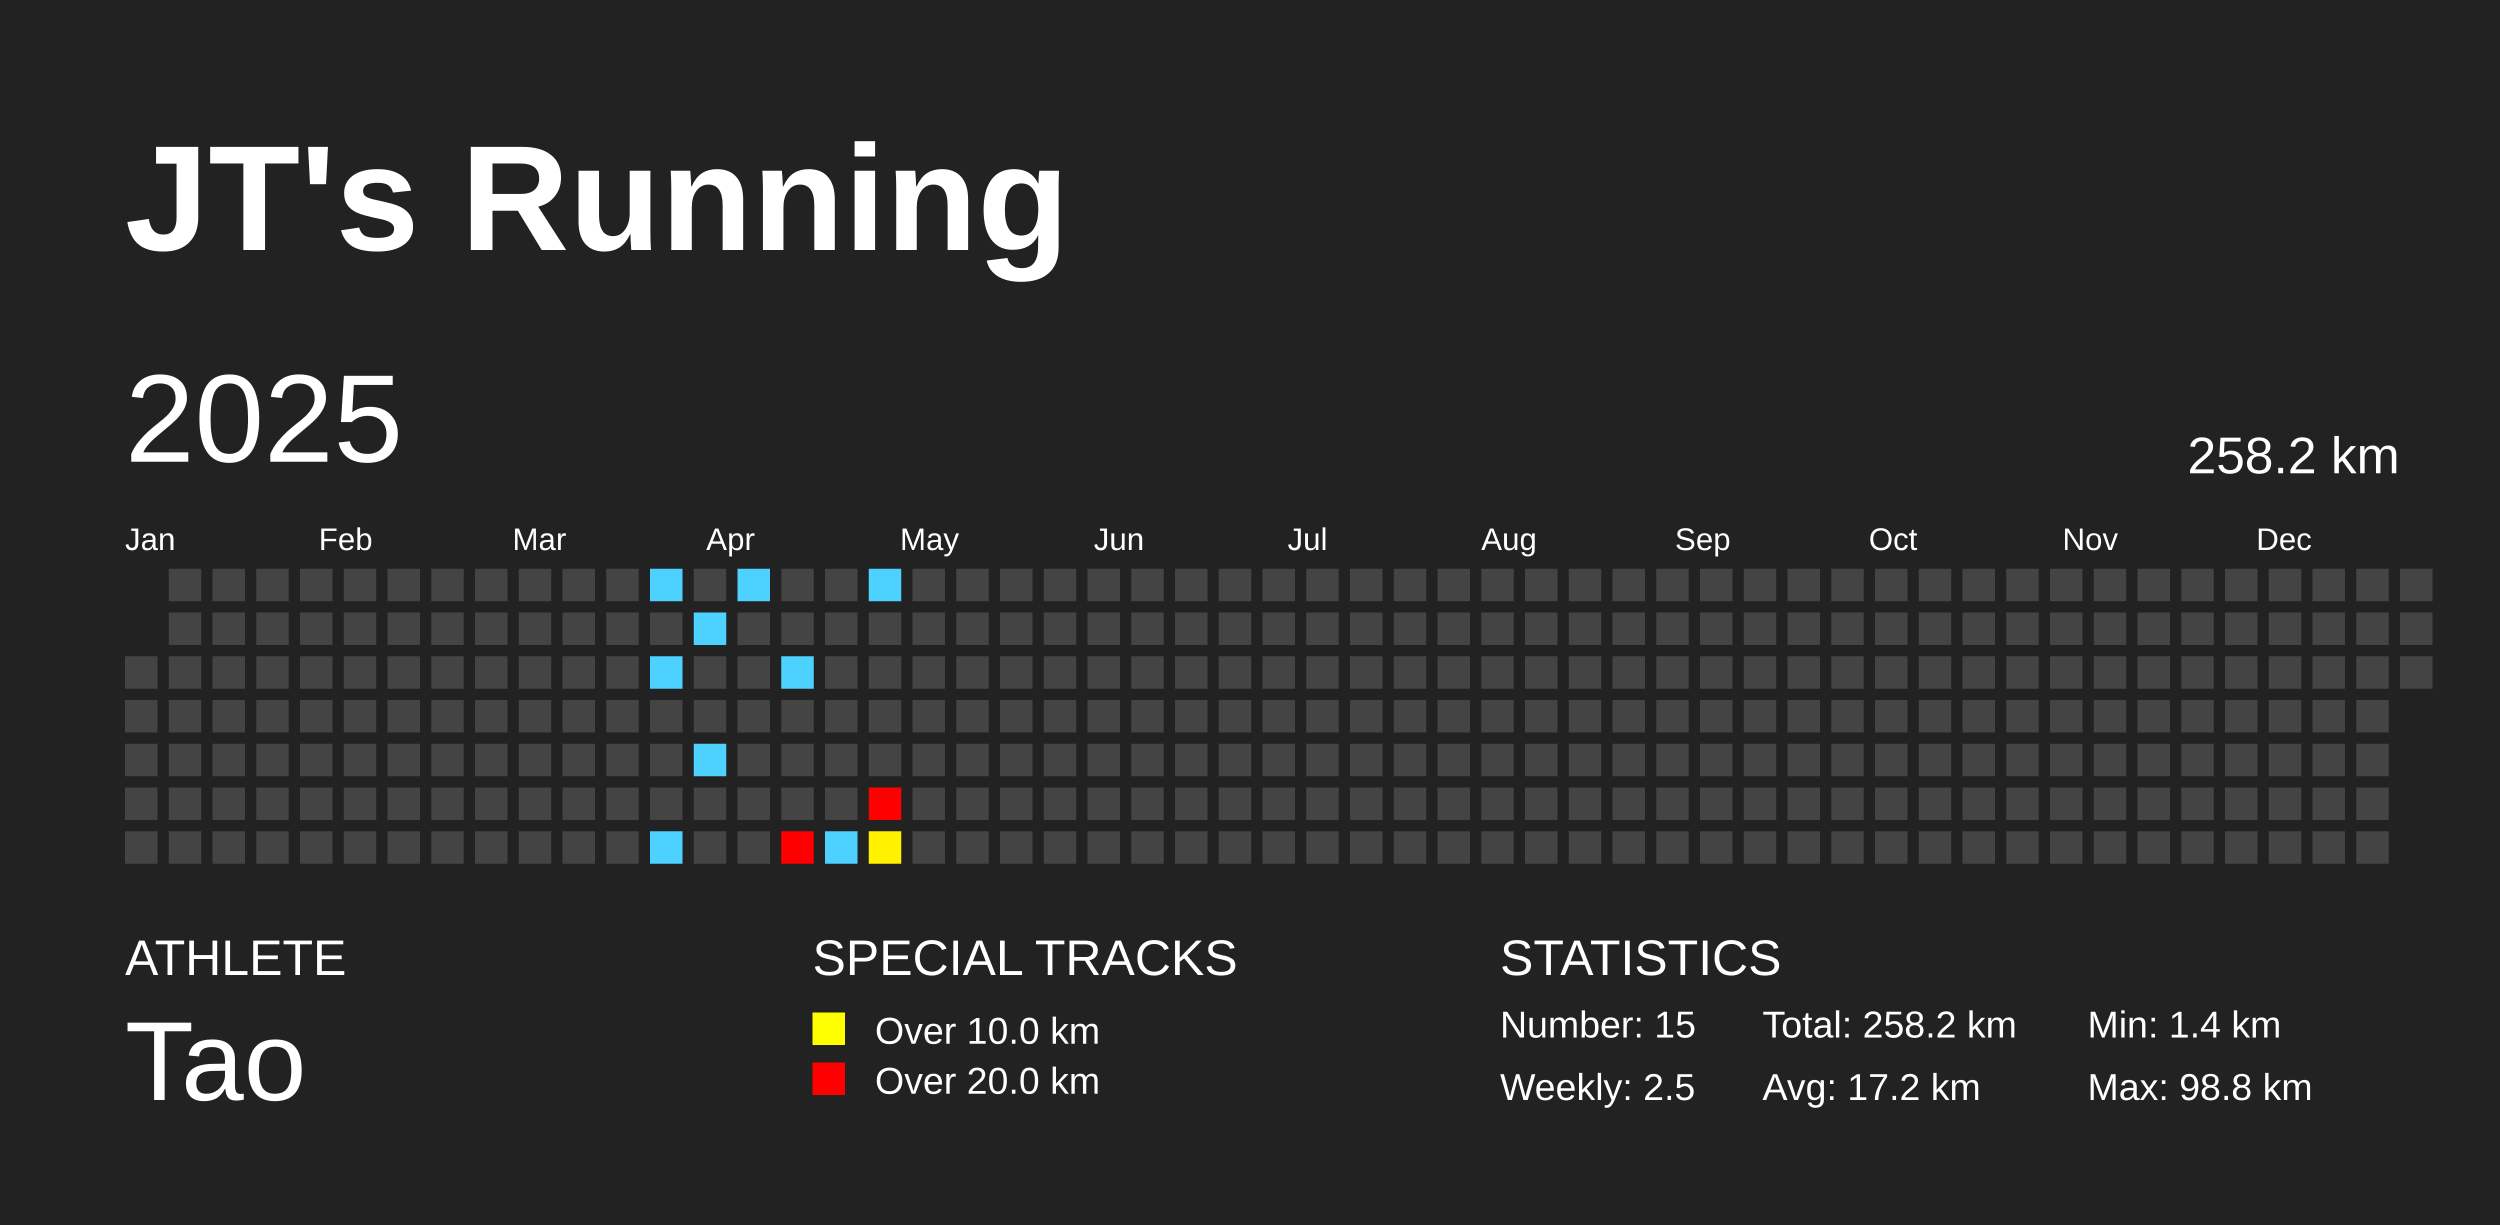
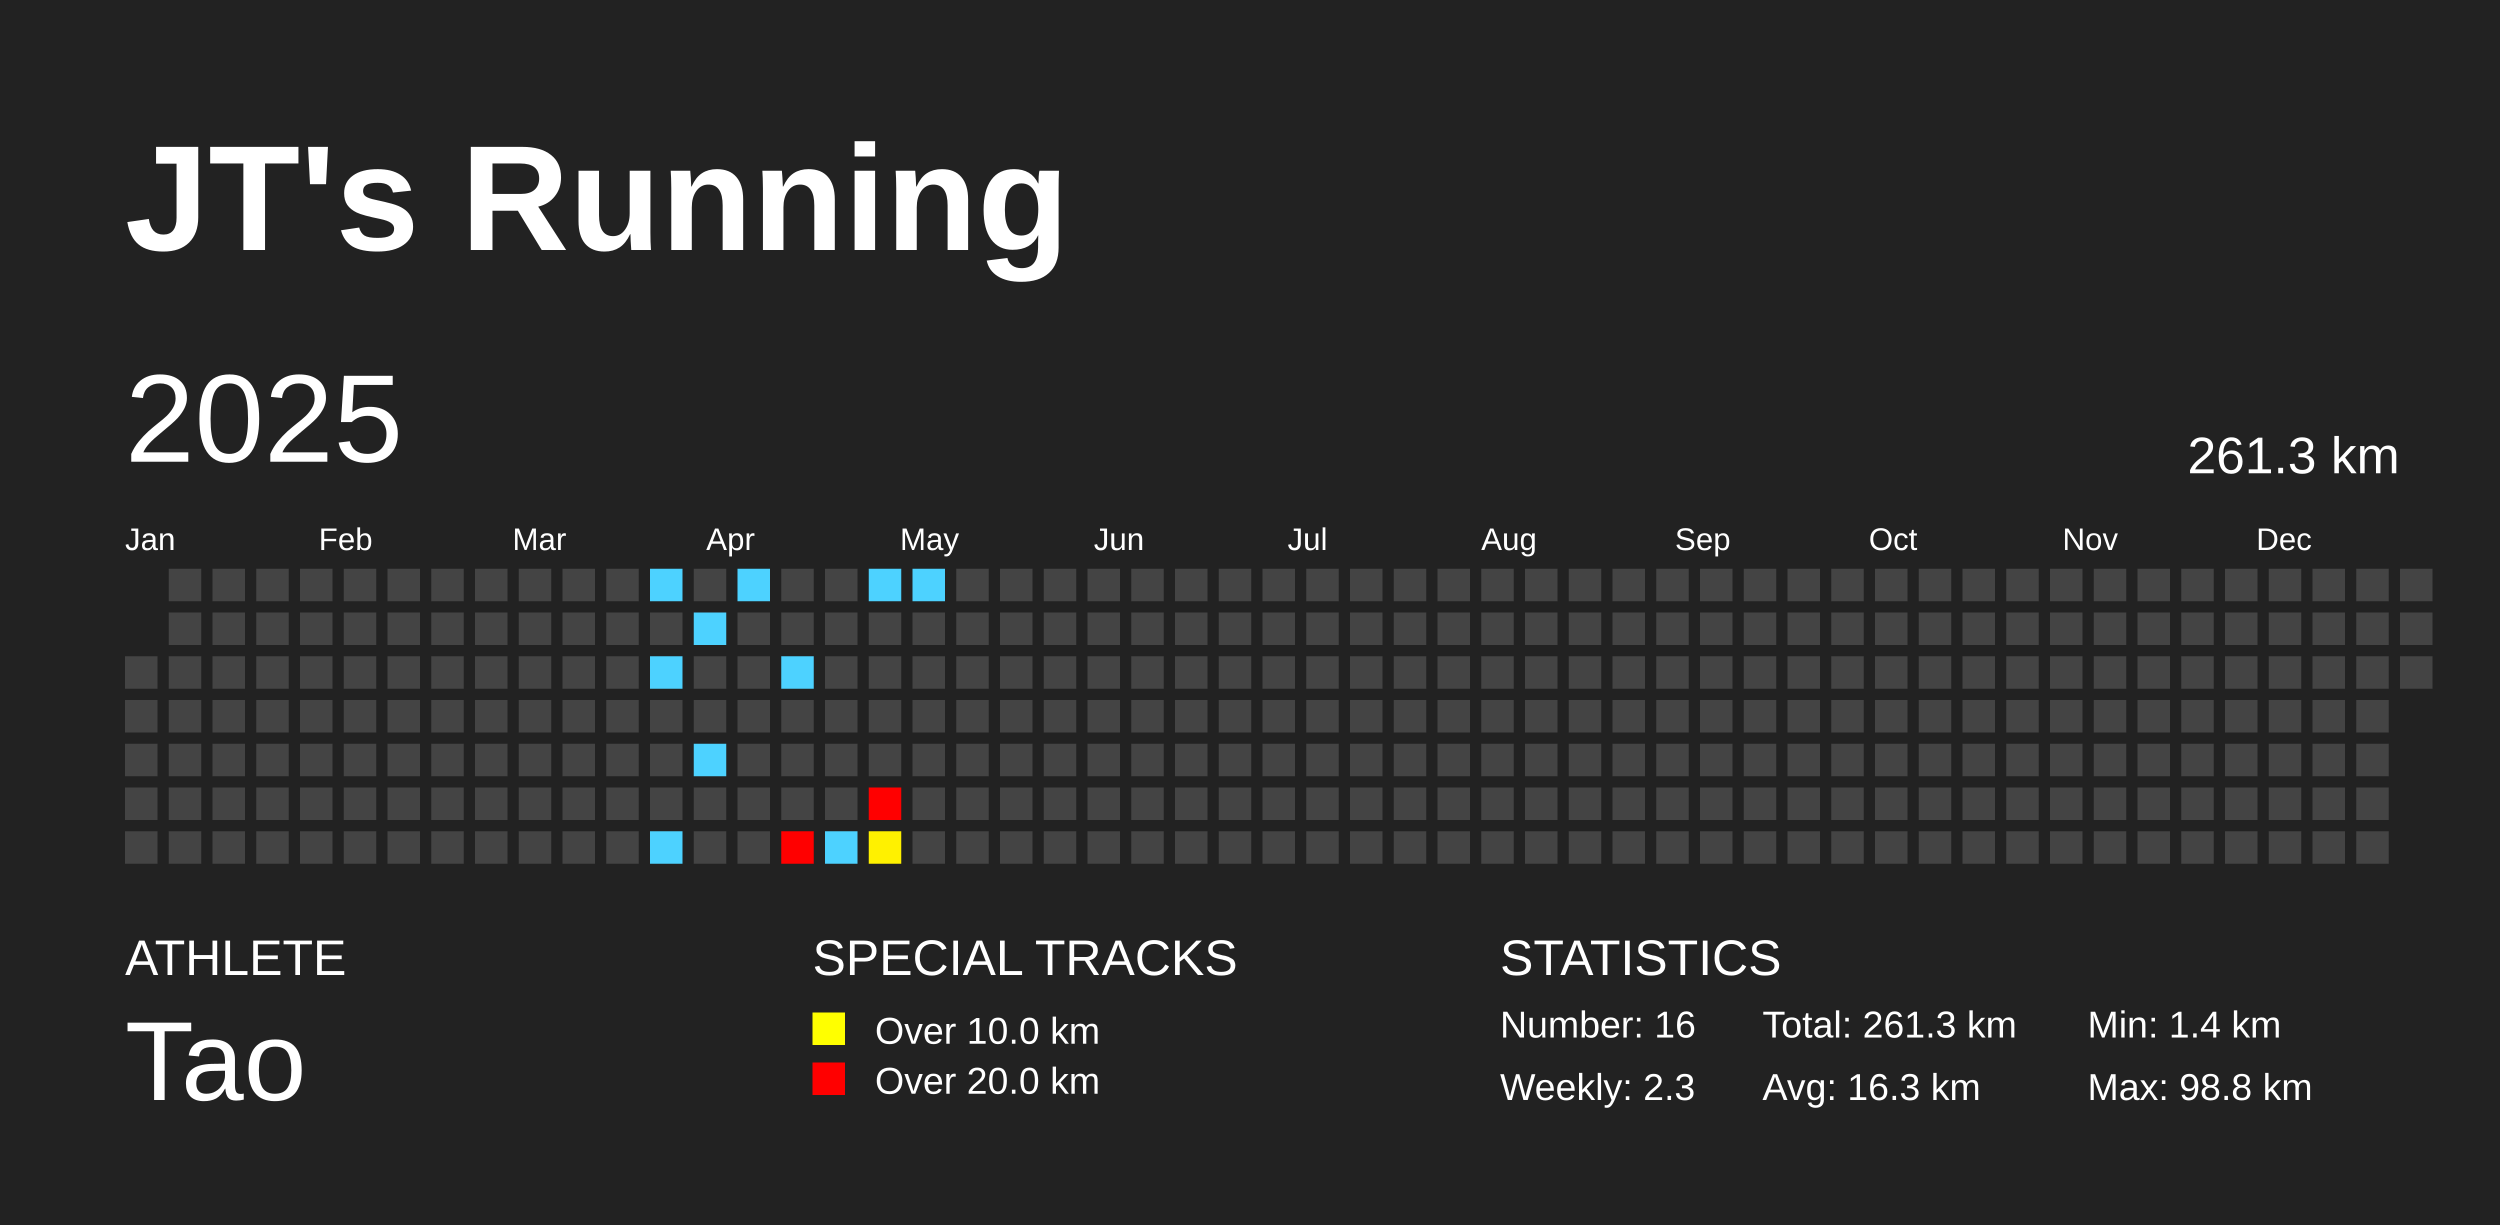
<svg xmlns="http://www.w3.org/2000/svg" baseProfile="full" height="98mm" version="1.1" viewBox="0,0,200,98" width="200mm">
  <defs />
  <rect fill="#222222" height="98" width="200" x="0" y="0" />
  <text fill="#FFFFFF" style="font-size:12px; font-family:Arial; font-weight:bold;" x="10" y="20">JT's Running</text>
  <text fill="#FFFFFF" style="font-size:4px; font-family:Arial" x="10" y="78">ATHLETE</text>
  <text fill="#FFFFFF" style="font-size:9px; font-family:Arial" x="10" y="88">Tao</text>
  <text fill="#FFFFFF" style="font-size:4px; font-family:Arial" x="65" y="78">SPECIAL TRACKS</text>
  <rect fill="yellow" height="2.6" width="2.6" x="65" y="81" />
  <text fill="#FFFFFF" style="font-size:3px; font-family:Arial" x="70" y="83.5">Over 10.0 km</text>
  <rect fill="red" height="2.6" width="2.6" x="65" y="85" />
  <text fill="#FFFFFF" style="font-size:3px; font-family:Arial" x="70" y="87.5">Over 20.0 km</text>
  <text fill="#FFFFFF" style="font-size:4px; font-family:Arial" x="120" y="78">STATISTICS</text>
-   <text fill="#FFFFFF" style="font-size:3px; font-family:Arial" x="120" y="83">Number: 15</text>
-   <text fill="#FFFFFF" style="font-size:3px; font-family:Arial" x="120" y="88">Weekly: 2.5</text>
-   <text fill="#FFFFFF" style="font-size:3px; font-family:Arial" x="141" y="83">Total: 258.2 km</text>
-   <text fill="#FFFFFF" style="font-size:3px; font-family:Arial" x="141" y="88">Avg: 17.2 km</text>
+   <text fill="#FFFFFF" style="font-size:3px; font-family:Arial" x="120" y="83">Number: 16</text>
+   <text fill="#FFFFFF" style="font-size:3px; font-family:Arial" x="120" y="88">Weekly: 2.3</text>
+   <text fill="#FFFFFF" style="font-size:3px; font-family:Arial" x="141" y="83">Total: 261.3 km</text>
+   <text fill="#FFFFFF" style="font-size:3px; font-family:Arial" x="141" y="88">Avg: 16.3 km</text>
  <text fill="#FFFFFF" style="font-size:3px; font-family:Arial" x="167" y="83">Min: 1.4 km</text>
  <text fill="#FFFFFF" style="font-size:3px; font-family:Arial" x="167" y="88">Max: 98.8 km</text>
  <text dominant-baseline="hanging" fill="#FFFFFF" style="font-size:10.0px; font-family:Arial;" x="10" y="30">2025</text>
-   <text dominant-baseline="hanging" fill="#FFFFFF" style="font-size:4.125px; font-family:Arial;" x="175" y="35">258.2 km</text>
+   <text dominant-baseline="hanging" fill="#FFFFFF" style="font-size:4.125px; font-family:Arial;" x="175" y="35">261.3 km</text>
  <text fill="#FFFFFF" style="font-size:2.5px; font-family:Arial" x="10.0" y="44">Jan</text>
  <text fill="#FFFFFF" style="font-size:2.5px; font-family:Arial" x="25.5" y="44">Feb</text>
  <text fill="#FFFFFF" style="font-size:2.5px; font-family:Arial" x="41.0" y="44">Mar</text>
  <text fill="#FFFFFF" style="font-size:2.5px; font-family:Arial" x="56.5" y="44">Apr</text>
  <text fill="#FFFFFF" style="font-size:2.5px; font-family:Arial" x="72.0" y="44">May</text>
  <text fill="#FFFFFF" style="font-size:2.5px; font-family:Arial" x="87.5" y="44">Jun</text>
  <text fill="#FFFFFF" style="font-size:2.5px; font-family:Arial" x="103.0" y="44">Jul</text>
  <text fill="#FFFFFF" style="font-size:2.5px; font-family:Arial" x="118.5" y="44">Aug</text>
  <text fill="#FFFFFF" style="font-size:2.5px; font-family:Arial" x="134.0" y="44">Sep</text>
  <text fill="#FFFFFF" style="font-size:2.5px; font-family:Arial" x="149.5" y="44">Oct</text>
  <text fill="#FFFFFF" style="font-size:2.5px; font-family:Arial" x="165.0" y="44">Nov</text>
  <text fill="#FFFFFF" style="font-size:2.5px; font-family:Arial" x="180.5" y="44">Dec</text>
  <rect fill="#444444" height="2.6" width="2.6" x="10.0" y="52.5" />
  <rect fill="#444444" height="2.6" width="2.6" x="10.0" y="56.0" />
  <rect fill="#444444" height="2.6" width="2.6" x="10.0" y="59.5" />
  <rect fill="#444444" height="2.6" width="2.6" x="10.0" y="63.0" />
  <rect fill="#444444" height="2.6" width="2.6" x="10.0" y="66.5" />
  <rect fill="#444444" height="2.6" width="2.6" x="13.5" y="45.5" />
  <rect fill="#444444" height="2.6" width="2.6" x="13.5" y="49.0" />
  <rect fill="#444444" height="2.6" width="2.6" x="13.5" y="52.5" />
  <rect fill="#444444" height="2.6" width="2.6" x="13.5" y="56.0" />
  <rect fill="#444444" height="2.6" width="2.6" x="13.5" y="59.5" />
  <rect fill="#444444" height="2.6" width="2.6" x="13.5" y="63.0" />
  <rect fill="#444444" height="2.6" width="2.6" x="13.5" y="66.5" />
  <rect fill="#444444" height="2.6" width="2.6" x="17.0" y="45.5" />
  <rect fill="#444444" height="2.6" width="2.6" x="17.0" y="49.0" />
  <rect fill="#444444" height="2.6" width="2.6" x="17.0" y="52.5" />
  <rect fill="#444444" height="2.6" width="2.6" x="17.0" y="56.0" />
  <rect fill="#444444" height="2.6" width="2.6" x="17.0" y="59.5" />
  <rect fill="#444444" height="2.6" width="2.6" x="17.0" y="63.0" />
  <rect fill="#444444" height="2.6" width="2.6" x="17.0" y="66.5" />
  <rect fill="#444444" height="2.6" width="2.6" x="20.5" y="45.5" />
  <rect fill="#444444" height="2.6" width="2.6" x="20.5" y="49.0" />
  <rect fill="#444444" height="2.6" width="2.6" x="20.5" y="52.5" />
  <rect fill="#444444" height="2.6" width="2.6" x="20.5" y="56.0" />
  <rect fill="#444444" height="2.6" width="2.6" x="20.5" y="59.5" />
  <rect fill="#444444" height="2.6" width="2.6" x="20.5" y="63.0" />
  <rect fill="#444444" height="2.6" width="2.6" x="20.5" y="66.5" />
  <rect fill="#444444" height="2.6" width="2.6" x="24.0" y="45.5" />
  <rect fill="#444444" height="2.6" width="2.6" x="24.0" y="49.0" />
  <rect fill="#444444" height="2.6" width="2.6" x="24.0" y="52.5" />
  <rect fill="#444444" height="2.6" width="2.6" x="24.0" y="56.0" />
  <rect fill="#444444" height="2.6" width="2.6" x="24.0" y="59.5" />
  <rect fill="#444444" height="2.6" width="2.6" x="24.0" y="63.0" />
  <rect fill="#444444" height="2.6" width="2.6" x="24.0" y="66.5" />
  <rect fill="#444444" height="2.6" width="2.6" x="27.5" y="45.5" />
  <rect fill="#444444" height="2.6" width="2.6" x="27.5" y="49.0" />
  <rect fill="#444444" height="2.6" width="2.6" x="27.5" y="52.5" />
  <rect fill="#444444" height="2.6" width="2.6" x="27.5" y="56.0" />
  <rect fill="#444444" height="2.6" width="2.6" x="27.5" y="59.5" />
  <rect fill="#444444" height="2.6" width="2.6" x="27.5" y="63.0" />
  <rect fill="#444444" height="2.6" width="2.6" x="27.5" y="66.5" />
  <rect fill="#444444" height="2.6" width="2.6" x="31.0" y="45.5" />
  <rect fill="#444444" height="2.6" width="2.6" x="31.0" y="49.0" />
  <rect fill="#444444" height="2.6" width="2.6" x="31.0" y="52.5" />
  <rect fill="#444444" height="2.6" width="2.6" x="31.0" y="56.0" />
  <rect fill="#444444" height="2.6" width="2.6" x="31.0" y="59.5" />
  <rect fill="#444444" height="2.6" width="2.6" x="31.0" y="63.0" />
  <rect fill="#444444" height="2.6" width="2.6" x="31.0" y="66.5" />
  <rect fill="#444444" height="2.6" width="2.6" x="34.5" y="45.5" />
  <rect fill="#444444" height="2.6" width="2.6" x="34.5" y="49.0" />
  <rect fill="#444444" height="2.6" width="2.6" x="34.5" y="52.5" />
  <rect fill="#444444" height="2.6" width="2.6" x="34.5" y="56.0" />
  <rect fill="#444444" height="2.6" width="2.6" x="34.5" y="59.5" />
  <rect fill="#444444" height="2.6" width="2.6" x="34.5" y="63.0" />
  <rect fill="#444444" height="2.6" width="2.6" x="34.5" y="66.5" />
  <rect fill="#444444" height="2.6" width="2.6" x="38.0" y="45.5" />
  <rect fill="#444444" height="2.6" width="2.6" x="38.0" y="49.0" />
  <rect fill="#444444" height="2.6" width="2.6" x="38.0" y="52.5" />
  <rect fill="#444444" height="2.6" width="2.6" x="38.0" y="56.0" />
  <rect fill="#444444" height="2.6" width="2.6" x="38.0" y="59.5" />
  <rect fill="#444444" height="2.6" width="2.6" x="38.0" y="63.0" />
  <rect fill="#444444" height="2.6" width="2.6" x="38.0" y="66.5" />
  <rect fill="#444444" height="2.6" width="2.6" x="41.5" y="45.5" />
  <rect fill="#444444" height="2.6" width="2.6" x="41.5" y="49.0" />
  <rect fill="#444444" height="2.6" width="2.6" x="41.5" y="52.5" />
  <rect fill="#444444" height="2.6" width="2.6" x="41.5" y="56.0" />
  <rect fill="#444444" height="2.6" width="2.6" x="41.5" y="59.5" />
  <rect fill="#444444" height="2.6" width="2.6" x="41.5" y="63.0" />
  <rect fill="#444444" height="2.6" width="2.6" x="41.5" y="66.5" />
  <rect fill="#444444" height="2.6" width="2.6" x="45.0" y="45.5" />
  <rect fill="#444444" height="2.6" width="2.6" x="45.0" y="49.0" />
  <rect fill="#444444" height="2.6" width="2.6" x="45.0" y="52.5" />
  <rect fill="#444444" height="2.6" width="2.6" x="45.0" y="56.0" />
  <rect fill="#444444" height="2.6" width="2.6" x="45.0" y="59.5" />
  <rect fill="#444444" height="2.6" width="2.6" x="45.0" y="63.0" />
  <rect fill="#444444" height="2.6" width="2.6" x="45.0" y="66.5" />
  <rect fill="#444444" height="2.6" width="2.6" x="48.5" y="45.5" />
  <rect fill="#444444" height="2.6" width="2.6" x="48.5" y="49.0" />
  <rect fill="#444444" height="2.6" width="2.6" x="48.5" y="52.5" />
  <rect fill="#444444" height="2.6" width="2.6" x="48.5" y="56.0" />
  <rect fill="#444444" height="2.6" width="2.6" x="48.5" y="59.5" />
  <rect fill="#444444" height="2.6" width="2.6" x="48.5" y="63.0" />
  <rect fill="#444444" height="2.6" width="2.6" x="48.5" y="66.5" />
  <rect fill="#4dd2ff" height="2.6" width="2.6" x="52.0" y="45.5" />
  <rect fill="#444444" height="2.6" width="2.6" x="52.0" y="49.0" />
  <rect fill="#4dd2ff" height="2.6" width="2.6" x="52.0" y="52.5" />
  <rect fill="#444444" height="2.6" width="2.6" x="52.0" y="56.0" />
  <rect fill="#444444" height="2.6" width="2.6" x="52.0" y="59.5" />
  <rect fill="#444444" height="2.6" width="2.6" x="52.0" y="63.0" />
  <rect fill="#4dd2ff" height="2.6" width="2.6" x="52.0" y="66.5" />
  <rect fill="#444444" height="2.6" width="2.6" x="55.5" y="45.5" />
  <rect fill="#4dd2ff" height="2.6" width="2.6" x="55.5" y="49.0" />
  <rect fill="#444444" height="2.6" width="2.6" x="55.5" y="52.5" />
  <rect fill="#444444" height="2.6" width="2.6" x="55.5" y="56.0" />
  <rect fill="#4dd2ff" height="2.6" width="2.6" x="55.5" y="59.5" />
  <rect fill="#444444" height="2.6" width="2.6" x="55.5" y="63.0" />
  <rect fill="#444444" height="2.6" width="2.6" x="55.5" y="66.5" />
  <rect fill="#4dd2ff" height="2.6" width="2.6" x="59.0" y="45.5" />
  <rect fill="#444444" height="2.6" width="2.6" x="59.0" y="49.0" />
  <rect fill="#444444" height="2.6" width="2.6" x="59.0" y="52.5" />
  <rect fill="#444444" height="2.6" width="2.6" x="59.0" y="56.0" />
  <rect fill="#444444" height="2.6" width="2.6" x="59.0" y="59.5" />
  <rect fill="#444444" height="2.6" width="2.6" x="59.0" y="63.0" />
  <rect fill="#444444" height="2.6" width="2.6" x="59.0" y="66.5" />
  <rect fill="#444444" height="2.6" width="2.6" x="62.5" y="45.5" />
  <rect fill="#444444" height="2.6" width="2.6" x="62.5" y="49.0" />
  <rect fill="#4dd2ff" height="2.6" width="2.6" x="62.5" y="52.5" />
  <rect fill="#444444" height="2.6" width="2.6" x="62.5" y="56.0" />
  <rect fill="#444444" height="2.6" width="2.6" x="62.5" y="59.5" />
  <rect fill="#444444" height="2.6" width="2.6" x="62.5" y="63.0" />
  <rect fill="red" height="2.6" width="2.6" x="62.5" y="66.5" />
  <rect fill="#444444" height="2.6" width="2.6" x="66.0" y="45.5" />
  <rect fill="#444444" height="2.6" width="2.6" x="66.0" y="49.0" />
  <rect fill="#444444" height="2.6" width="2.6" x="66.0" y="52.5" />
  <rect fill="#444444" height="2.6" width="2.6" x="66.0" y="56.0" />
  <rect fill="#444444" height="2.6" width="2.6" x="66.0" y="59.5" />
  <rect fill="#444444" height="2.6" width="2.6" x="66.0" y="63.0" />
  <rect fill="#4dd2ff" height="2.6" width="2.6" x="66.0" y="66.5" />
  <rect fill="#4dd2ff" height="2.6" width="2.6" x="69.5" y="45.5" />
  <rect fill="#444444" height="2.6" width="2.6" x="69.5" y="49.0" />
  <rect fill="#444444" height="2.6" width="2.6" x="69.5" y="52.5" />
  <rect fill="#444444" height="2.6" width="2.6" x="69.5" y="56.0" />
  <rect fill="#444444" height="2.6" width="2.6" x="69.5" y="59.5" />
  <rect fill="red" height="2.6" width="2.6" x="69.5" y="63.0" />
  <rect fill="#fff100" height="2.6" width="2.6" x="69.5" y="66.5" />
-   <rect fill="#444444" height="2.6" width="2.6" x="73.0" y="45.5" />
+   <rect fill="#4dd2ff" height="2.6" width="2.6" x="73.0" y="45.5" />
  <rect fill="#444444" height="2.6" width="2.6" x="73.0" y="49.0" />
  <rect fill="#444444" height="2.6" width="2.6" x="73.0" y="52.5" />
  <rect fill="#444444" height="2.6" width="2.6" x="73.0" y="56.0" />
  <rect fill="#444444" height="2.6" width="2.6" x="73.0" y="59.5" />
  <rect fill="#444444" height="2.6" width="2.6" x="73.0" y="63.0" />
  <rect fill="#444444" height="2.6" width="2.6" x="73.0" y="66.5" />
  <rect fill="#444444" height="2.6" width="2.6" x="76.5" y="45.5" />
  <rect fill="#444444" height="2.6" width="2.6" x="76.5" y="49.0" />
  <rect fill="#444444" height="2.6" width="2.6" x="76.5" y="52.5" />
  <rect fill="#444444" height="2.6" width="2.6" x="76.5" y="56.0" />
  <rect fill="#444444" height="2.6" width="2.6" x="76.5" y="59.5" />
  <rect fill="#444444" height="2.6" width="2.6" x="76.5" y="63.0" />
  <rect fill="#444444" height="2.6" width="2.6" x="76.5" y="66.5" />
  <rect fill="#444444" height="2.6" width="2.6" x="80.0" y="45.5" />
  <rect fill="#444444" height="2.6" width="2.6" x="80.0" y="49.0" />
  <rect fill="#444444" height="2.6" width="2.6" x="80.0" y="52.5" />
  <rect fill="#444444" height="2.6" width="2.6" x="80.0" y="56.0" />
  <rect fill="#444444" height="2.6" width="2.6" x="80.0" y="59.5" />
  <rect fill="#444444" height="2.6" width="2.6" x="80.0" y="63.0" />
  <rect fill="#444444" height="2.6" width="2.6" x="80.0" y="66.5" />
  <rect fill="#444444" height="2.6" width="2.6" x="83.5" y="45.5" />
  <rect fill="#444444" height="2.6" width="2.6" x="83.5" y="49.0" />
  <rect fill="#444444" height="2.6" width="2.6" x="83.5" y="52.5" />
  <rect fill="#444444" height="2.6" width="2.6" x="83.5" y="56.0" />
  <rect fill="#444444" height="2.6" width="2.6" x="83.5" y="59.5" />
  <rect fill="#444444" height="2.6" width="2.6" x="83.5" y="63.0" />
  <rect fill="#444444" height="2.6" width="2.6" x="83.5" y="66.5" />
  <rect fill="#444444" height="2.6" width="2.6" x="87.0" y="45.5" />
  <rect fill="#444444" height="2.6" width="2.6" x="87.0" y="49.0" />
  <rect fill="#444444" height="2.6" width="2.6" x="87.0" y="52.5" />
  <rect fill="#444444" height="2.6" width="2.6" x="87.0" y="56.0" />
  <rect fill="#444444" height="2.6" width="2.6" x="87.0" y="59.5" />
  <rect fill="#444444" height="2.6" width="2.6" x="87.0" y="63.0" />
  <rect fill="#444444" height="2.6" width="2.6" x="87.0" y="66.5" />
  <rect fill="#444444" height="2.6" width="2.6" x="90.5" y="45.5" />
  <rect fill="#444444" height="2.6" width="2.6" x="90.5" y="49.0" />
  <rect fill="#444444" height="2.6" width="2.6" x="90.5" y="52.5" />
  <rect fill="#444444" height="2.6" width="2.6" x="90.5" y="56.0" />
  <rect fill="#444444" height="2.6" width="2.6" x="90.5" y="59.5" />
  <rect fill="#444444" height="2.6" width="2.6" x="90.5" y="63.0" />
  <rect fill="#444444" height="2.6" width="2.6" x="90.5" y="66.5" />
  <rect fill="#444444" height="2.6" width="2.6" x="94.0" y="45.5" />
  <rect fill="#444444" height="2.6" width="2.6" x="94.0" y="49.0" />
  <rect fill="#444444" height="2.6" width="2.6" x="94.0" y="52.5" />
  <rect fill="#444444" height="2.6" width="2.6" x="94.0" y="56.0" />
  <rect fill="#444444" height="2.6" width="2.6" x="94.0" y="59.5" />
  <rect fill="#444444" height="2.6" width="2.6" x="94.0" y="63.0" />
  <rect fill="#444444" height="2.6" width="2.6" x="94.0" y="66.5" />
  <rect fill="#444444" height="2.6" width="2.6" x="97.5" y="45.5" />
  <rect fill="#444444" height="2.6" width="2.6" x="97.5" y="49.0" />
  <rect fill="#444444" height="2.6" width="2.6" x="97.5" y="52.5" />
  <rect fill="#444444" height="2.6" width="2.6" x="97.5" y="56.0" />
  <rect fill="#444444" height="2.6" width="2.6" x="97.5" y="59.5" />
  <rect fill="#444444" height="2.6" width="2.6" x="97.5" y="63.0" />
  <rect fill="#444444" height="2.6" width="2.6" x="97.5" y="66.5" />
  <rect fill="#444444" height="2.6" width="2.6" x="101.0" y="45.5" />
  <rect fill="#444444" height="2.6" width="2.6" x="101.0" y="49.0" />
  <rect fill="#444444" height="2.6" width="2.6" x="101.0" y="52.5" />
  <rect fill="#444444" height="2.6" width="2.6" x="101.0" y="56.0" />
  <rect fill="#444444" height="2.6" width="2.6" x="101.0" y="59.5" />
  <rect fill="#444444" height="2.6" width="2.6" x="101.0" y="63.0" />
  <rect fill="#444444" height="2.6" width="2.6" x="101.0" y="66.5" />
  <rect fill="#444444" height="2.6" width="2.6" x="104.5" y="45.5" />
  <rect fill="#444444" height="2.6" width="2.6" x="104.5" y="49.0" />
  <rect fill="#444444" height="2.6" width="2.6" x="104.5" y="52.5" />
  <rect fill="#444444" height="2.6" width="2.6" x="104.5" y="56.0" />
  <rect fill="#444444" height="2.6" width="2.6" x="104.5" y="59.5" />
  <rect fill="#444444" height="2.6" width="2.6" x="104.5" y="63.0" />
  <rect fill="#444444" height="2.6" width="2.6" x="104.5" y="66.5" />
  <rect fill="#444444" height="2.6" width="2.6" x="108.0" y="45.5" />
  <rect fill="#444444" height="2.6" width="2.6" x="108.0" y="49.0" />
  <rect fill="#444444" height="2.6" width="2.6" x="108.0" y="52.5" />
  <rect fill="#444444" height="2.6" width="2.6" x="108.0" y="56.0" />
  <rect fill="#444444" height="2.6" width="2.6" x="108.0" y="59.5" />
  <rect fill="#444444" height="2.6" width="2.6" x="108.0" y="63.0" />
  <rect fill="#444444" height="2.6" width="2.6" x="108.0" y="66.5" />
  <rect fill="#444444" height="2.6" width="2.6" x="111.5" y="45.5" />
  <rect fill="#444444" height="2.6" width="2.6" x="111.5" y="49.0" />
  <rect fill="#444444" height="2.6" width="2.6" x="111.5" y="52.5" />
  <rect fill="#444444" height="2.6" width="2.6" x="111.5" y="56.0" />
  <rect fill="#444444" height="2.6" width="2.6" x="111.5" y="59.5" />
  <rect fill="#444444" height="2.6" width="2.6" x="111.5" y="63.0" />
  <rect fill="#444444" height="2.6" width="2.6" x="111.5" y="66.5" />
  <rect fill="#444444" height="2.6" width="2.6" x="115.0" y="45.5" />
  <rect fill="#444444" height="2.6" width="2.6" x="115.0" y="49.0" />
  <rect fill="#444444" height="2.6" width="2.6" x="115.0" y="52.5" />
  <rect fill="#444444" height="2.6" width="2.6" x="115.0" y="56.0" />
  <rect fill="#444444" height="2.6" width="2.6" x="115.0" y="59.5" />
  <rect fill="#444444" height="2.6" width="2.6" x="115.0" y="63.0" />
  <rect fill="#444444" height="2.6" width="2.6" x="115.0" y="66.5" />
  <rect fill="#444444" height="2.6" width="2.6" x="118.5" y="45.5" />
  <rect fill="#444444" height="2.6" width="2.6" x="118.5" y="49.0" />
  <rect fill="#444444" height="2.6" width="2.6" x="118.5" y="52.5" />
  <rect fill="#444444" height="2.6" width="2.6" x="118.5" y="56.0" />
  <rect fill="#444444" height="2.6" width="2.6" x="118.5" y="59.5" />
  <rect fill="#444444" height="2.6" width="2.6" x="118.5" y="63.0" />
  <rect fill="#444444" height="2.6" width="2.6" x="118.5" y="66.5" />
  <rect fill="#444444" height="2.6" width="2.6" x="122.0" y="45.5" />
  <rect fill="#444444" height="2.6" width="2.6" x="122.0" y="49.0" />
  <rect fill="#444444" height="2.6" width="2.6" x="122.0" y="52.5" />
  <rect fill="#444444" height="2.6" width="2.6" x="122.0" y="56.0" />
  <rect fill="#444444" height="2.6" width="2.6" x="122.0" y="59.5" />
  <rect fill="#444444" height="2.6" width="2.6" x="122.0" y="63.0" />
  <rect fill="#444444" height="2.6" width="2.6" x="122.0" y="66.5" />
  <rect fill="#444444" height="2.6" width="2.6" x="125.5" y="45.5" />
  <rect fill="#444444" height="2.6" width="2.6" x="125.5" y="49.0" />
  <rect fill="#444444" height="2.6" width="2.6" x="125.5" y="52.5" />
  <rect fill="#444444" height="2.6" width="2.6" x="125.5" y="56.0" />
  <rect fill="#444444" height="2.6" width="2.6" x="125.5" y="59.5" />
  <rect fill="#444444" height="2.6" width="2.6" x="125.5" y="63.0" />
  <rect fill="#444444" height="2.6" width="2.6" x="125.5" y="66.5" />
  <rect fill="#444444" height="2.6" width="2.6" x="129.0" y="45.5" />
  <rect fill="#444444" height="2.6" width="2.6" x="129.0" y="49.0" />
  <rect fill="#444444" height="2.6" width="2.6" x="129.0" y="52.5" />
  <rect fill="#444444" height="2.6" width="2.6" x="129.0" y="56.0" />
  <rect fill="#444444" height="2.6" width="2.6" x="129.0" y="59.5" />
  <rect fill="#444444" height="2.6" width="2.6" x="129.0" y="63.0" />
  <rect fill="#444444" height="2.6" width="2.6" x="129.0" y="66.5" />
  <rect fill="#444444" height="2.6" width="2.6" x="132.5" y="45.5" />
  <rect fill="#444444" height="2.6" width="2.6" x="132.5" y="49.0" />
  <rect fill="#444444" height="2.6" width="2.6" x="132.5" y="52.5" />
  <rect fill="#444444" height="2.6" width="2.6" x="132.5" y="56.0" />
  <rect fill="#444444" height="2.6" width="2.6" x="132.5" y="59.5" />
  <rect fill="#444444" height="2.6" width="2.6" x="132.5" y="63.0" />
  <rect fill="#444444" height="2.6" width="2.6" x="132.5" y="66.5" />
  <rect fill="#444444" height="2.6" width="2.6" x="136.0" y="45.5" />
  <rect fill="#444444" height="2.6" width="2.6" x="136.0" y="49.0" />
  <rect fill="#444444" height="2.6" width="2.6" x="136.0" y="52.5" />
  <rect fill="#444444" height="2.6" width="2.6" x="136.0" y="56.0" />
  <rect fill="#444444" height="2.6" width="2.6" x="136.0" y="59.5" />
  <rect fill="#444444" height="2.6" width="2.6" x="136.0" y="63.0" />
  <rect fill="#444444" height="2.6" width="2.6" x="136.0" y="66.5" />
  <rect fill="#444444" height="2.6" width="2.6" x="139.5" y="45.5" />
  <rect fill="#444444" height="2.6" width="2.6" x="139.5" y="49.0" />
  <rect fill="#444444" height="2.6" width="2.6" x="139.5" y="52.5" />
  <rect fill="#444444" height="2.6" width="2.6" x="139.5" y="56.0" />
  <rect fill="#444444" height="2.6" width="2.6" x="139.5" y="59.5" />
  <rect fill="#444444" height="2.6" width="2.6" x="139.5" y="63.0" />
  <rect fill="#444444" height="2.6" width="2.6" x="139.5" y="66.5" />
  <rect fill="#444444" height="2.6" width="2.6" x="143.0" y="45.5" />
  <rect fill="#444444" height="2.6" width="2.6" x="143.0" y="49.0" />
  <rect fill="#444444" height="2.6" width="2.6" x="143.0" y="52.5" />
  <rect fill="#444444" height="2.6" width="2.6" x="143.0" y="56.0" />
  <rect fill="#444444" height="2.6" width="2.6" x="143.0" y="59.5" />
  <rect fill="#444444" height="2.6" width="2.6" x="143.0" y="63.0" />
  <rect fill="#444444" height="2.6" width="2.6" x="143.0" y="66.5" />
  <rect fill="#444444" height="2.6" width="2.6" x="146.5" y="45.5" />
  <rect fill="#444444" height="2.6" width="2.6" x="146.5" y="49.0" />
  <rect fill="#444444" height="2.6" width="2.6" x="146.5" y="52.5" />
  <rect fill="#444444" height="2.6" width="2.6" x="146.5" y="56.0" />
  <rect fill="#444444" height="2.6" width="2.6" x="146.5" y="59.5" />
  <rect fill="#444444" height="2.6" width="2.6" x="146.5" y="63.0" />
  <rect fill="#444444" height="2.6" width="2.6" x="146.5" y="66.5" />
  <rect fill="#444444" height="2.6" width="2.6" x="150.0" y="45.5" />
  <rect fill="#444444" height="2.6" width="2.6" x="150.0" y="49.0" />
  <rect fill="#444444" height="2.6" width="2.6" x="150.0" y="52.5" />
  <rect fill="#444444" height="2.6" width="2.6" x="150.0" y="56.0" />
  <rect fill="#444444" height="2.6" width="2.6" x="150.0" y="59.5" />
  <rect fill="#444444" height="2.6" width="2.6" x="150.0" y="63.0" />
  <rect fill="#444444" height="2.6" width="2.6" x="150.0" y="66.5" />
  <rect fill="#444444" height="2.6" width="2.6" x="153.5" y="45.5" />
  <rect fill="#444444" height="2.6" width="2.6" x="153.5" y="49.0" />
  <rect fill="#444444" height="2.6" width="2.6" x="153.5" y="52.5" />
  <rect fill="#444444" height="2.6" width="2.6" x="153.5" y="56.0" />
  <rect fill="#444444" height="2.6" width="2.6" x="153.5" y="59.5" />
  <rect fill="#444444" height="2.6" width="2.6" x="153.5" y="63.0" />
  <rect fill="#444444" height="2.6" width="2.6" x="153.5" y="66.5" />
  <rect fill="#444444" height="2.6" width="2.6" x="157.0" y="45.5" />
  <rect fill="#444444" height="2.6" width="2.6" x="157.0" y="49.0" />
  <rect fill="#444444" height="2.6" width="2.6" x="157.0" y="52.5" />
  <rect fill="#444444" height="2.6" width="2.6" x="157.0" y="56.0" />
  <rect fill="#444444" height="2.6" width="2.6" x="157.0" y="59.5" />
  <rect fill="#444444" height="2.6" width="2.6" x="157.0" y="63.0" />
  <rect fill="#444444" height="2.6" width="2.6" x="157.0" y="66.5" />
  <rect fill="#444444" height="2.6" width="2.6" x="160.5" y="45.5" />
  <rect fill="#444444" height="2.6" width="2.6" x="160.5" y="49.0" />
  <rect fill="#444444" height="2.6" width="2.6" x="160.5" y="52.5" />
  <rect fill="#444444" height="2.6" width="2.6" x="160.5" y="56.0" />
  <rect fill="#444444" height="2.6" width="2.6" x="160.5" y="59.5" />
  <rect fill="#444444" height="2.6" width="2.6" x="160.5" y="63.0" />
  <rect fill="#444444" height="2.6" width="2.6" x="160.5" y="66.5" />
  <rect fill="#444444" height="2.6" width="2.6" x="164.0" y="45.5" />
  <rect fill="#444444" height="2.6" width="2.6" x="164.0" y="49.0" />
  <rect fill="#444444" height="2.6" width="2.6" x="164.0" y="52.5" />
  <rect fill="#444444" height="2.6" width="2.6" x="164.0" y="56.0" />
  <rect fill="#444444" height="2.6" width="2.6" x="164.0" y="59.5" />
  <rect fill="#444444" height="2.6" width="2.6" x="164.0" y="63.0" />
  <rect fill="#444444" height="2.6" width="2.6" x="164.0" y="66.5" />
  <rect fill="#444444" height="2.6" width="2.6" x="167.5" y="45.5" />
  <rect fill="#444444" height="2.6" width="2.6" x="167.5" y="49.0" />
  <rect fill="#444444" height="2.6" width="2.6" x="167.5" y="52.5" />
  <rect fill="#444444" height="2.6" width="2.6" x="167.5" y="56.0" />
  <rect fill="#444444" height="2.6" width="2.6" x="167.5" y="59.5" />
  <rect fill="#444444" height="2.6" width="2.6" x="167.5" y="63.0" />
  <rect fill="#444444" height="2.6" width="2.6" x="167.5" y="66.5" />
  <rect fill="#444444" height="2.6" width="2.6" x="171.0" y="45.5" />
  <rect fill="#444444" height="2.6" width="2.6" x="171.0" y="49.0" />
  <rect fill="#444444" height="2.6" width="2.6" x="171.0" y="52.5" />
  <rect fill="#444444" height="2.6" width="2.6" x="171.0" y="56.0" />
  <rect fill="#444444" height="2.6" width="2.6" x="171.0" y="59.5" />
  <rect fill="#444444" height="2.6" width="2.6" x="171.0" y="63.0" />
  <rect fill="#444444" height="2.6" width="2.6" x="171.0" y="66.5" />
  <rect fill="#444444" height="2.6" width="2.6" x="174.5" y="45.5" />
  <rect fill="#444444" height="2.6" width="2.6" x="174.5" y="49.0" />
  <rect fill="#444444" height="2.6" width="2.6" x="174.5" y="52.5" />
  <rect fill="#444444" height="2.6" width="2.6" x="174.5" y="56.0" />
  <rect fill="#444444" height="2.6" width="2.6" x="174.5" y="59.5" />
  <rect fill="#444444" height="2.6" width="2.6" x="174.5" y="63.0" />
  <rect fill="#444444" height="2.6" width="2.6" x="174.5" y="66.5" />
  <rect fill="#444444" height="2.6" width="2.6" x="178.0" y="45.5" />
  <rect fill="#444444" height="2.6" width="2.6" x="178.0" y="49.0" />
  <rect fill="#444444" height="2.6" width="2.6" x="178.0" y="52.5" />
  <rect fill="#444444" height="2.6" width="2.6" x="178.0" y="56.0" />
  <rect fill="#444444" height="2.6" width="2.6" x="178.0" y="59.5" />
  <rect fill="#444444" height="2.6" width="2.6" x="178.0" y="63.0" />
  <rect fill="#444444" height="2.6" width="2.6" x="178.0" y="66.5" />
  <rect fill="#444444" height="2.6" width="2.6" x="181.5" y="45.5" />
  <rect fill="#444444" height="2.6" width="2.6" x="181.5" y="49.0" />
  <rect fill="#444444" height="2.6" width="2.6" x="181.5" y="52.5" />
  <rect fill="#444444" height="2.6" width="2.6" x="181.5" y="56.0" />
  <rect fill="#444444" height="2.6" width="2.6" x="181.5" y="59.5" />
  <rect fill="#444444" height="2.6" width="2.6" x="181.5" y="63.0" />
  <rect fill="#444444" height="2.6" width="2.6" x="181.5" y="66.5" />
  <rect fill="#444444" height="2.6" width="2.6" x="185.0" y="45.5" />
  <rect fill="#444444" height="2.6" width="2.6" x="185.0" y="49.0" />
  <rect fill="#444444" height="2.6" width="2.6" x="185.0" y="52.5" />
  <rect fill="#444444" height="2.6" width="2.6" x="185.0" y="56.0" />
  <rect fill="#444444" height="2.6" width="2.6" x="185.0" y="59.5" />
  <rect fill="#444444" height="2.6" width="2.6" x="185.0" y="63.0" />
  <rect fill="#444444" height="2.6" width="2.6" x="185.0" y="66.5" />
  <rect fill="#444444" height="2.6" width="2.6" x="188.5" y="45.5" />
  <rect fill="#444444" height="2.6" width="2.6" x="188.5" y="49.0" />
  <rect fill="#444444" height="2.6" width="2.6" x="188.5" y="52.5" />
  <rect fill="#444444" height="2.6" width="2.6" x="188.5" y="56.0" />
  <rect fill="#444444" height="2.6" width="2.6" x="188.5" y="59.5" />
  <rect fill="#444444" height="2.6" width="2.6" x="188.5" y="63.0" />
  <rect fill="#444444" height="2.6" width="2.6" x="188.5" y="66.5" />
  <rect fill="#444444" height="2.6" width="2.6" x="192.0" y="45.5" />
  <rect fill="#444444" height="2.6" width="2.6" x="192.0" y="49.0" />
  <rect fill="#444444" height="2.6" width="2.6" x="192.0" y="52.5" />
</svg>
